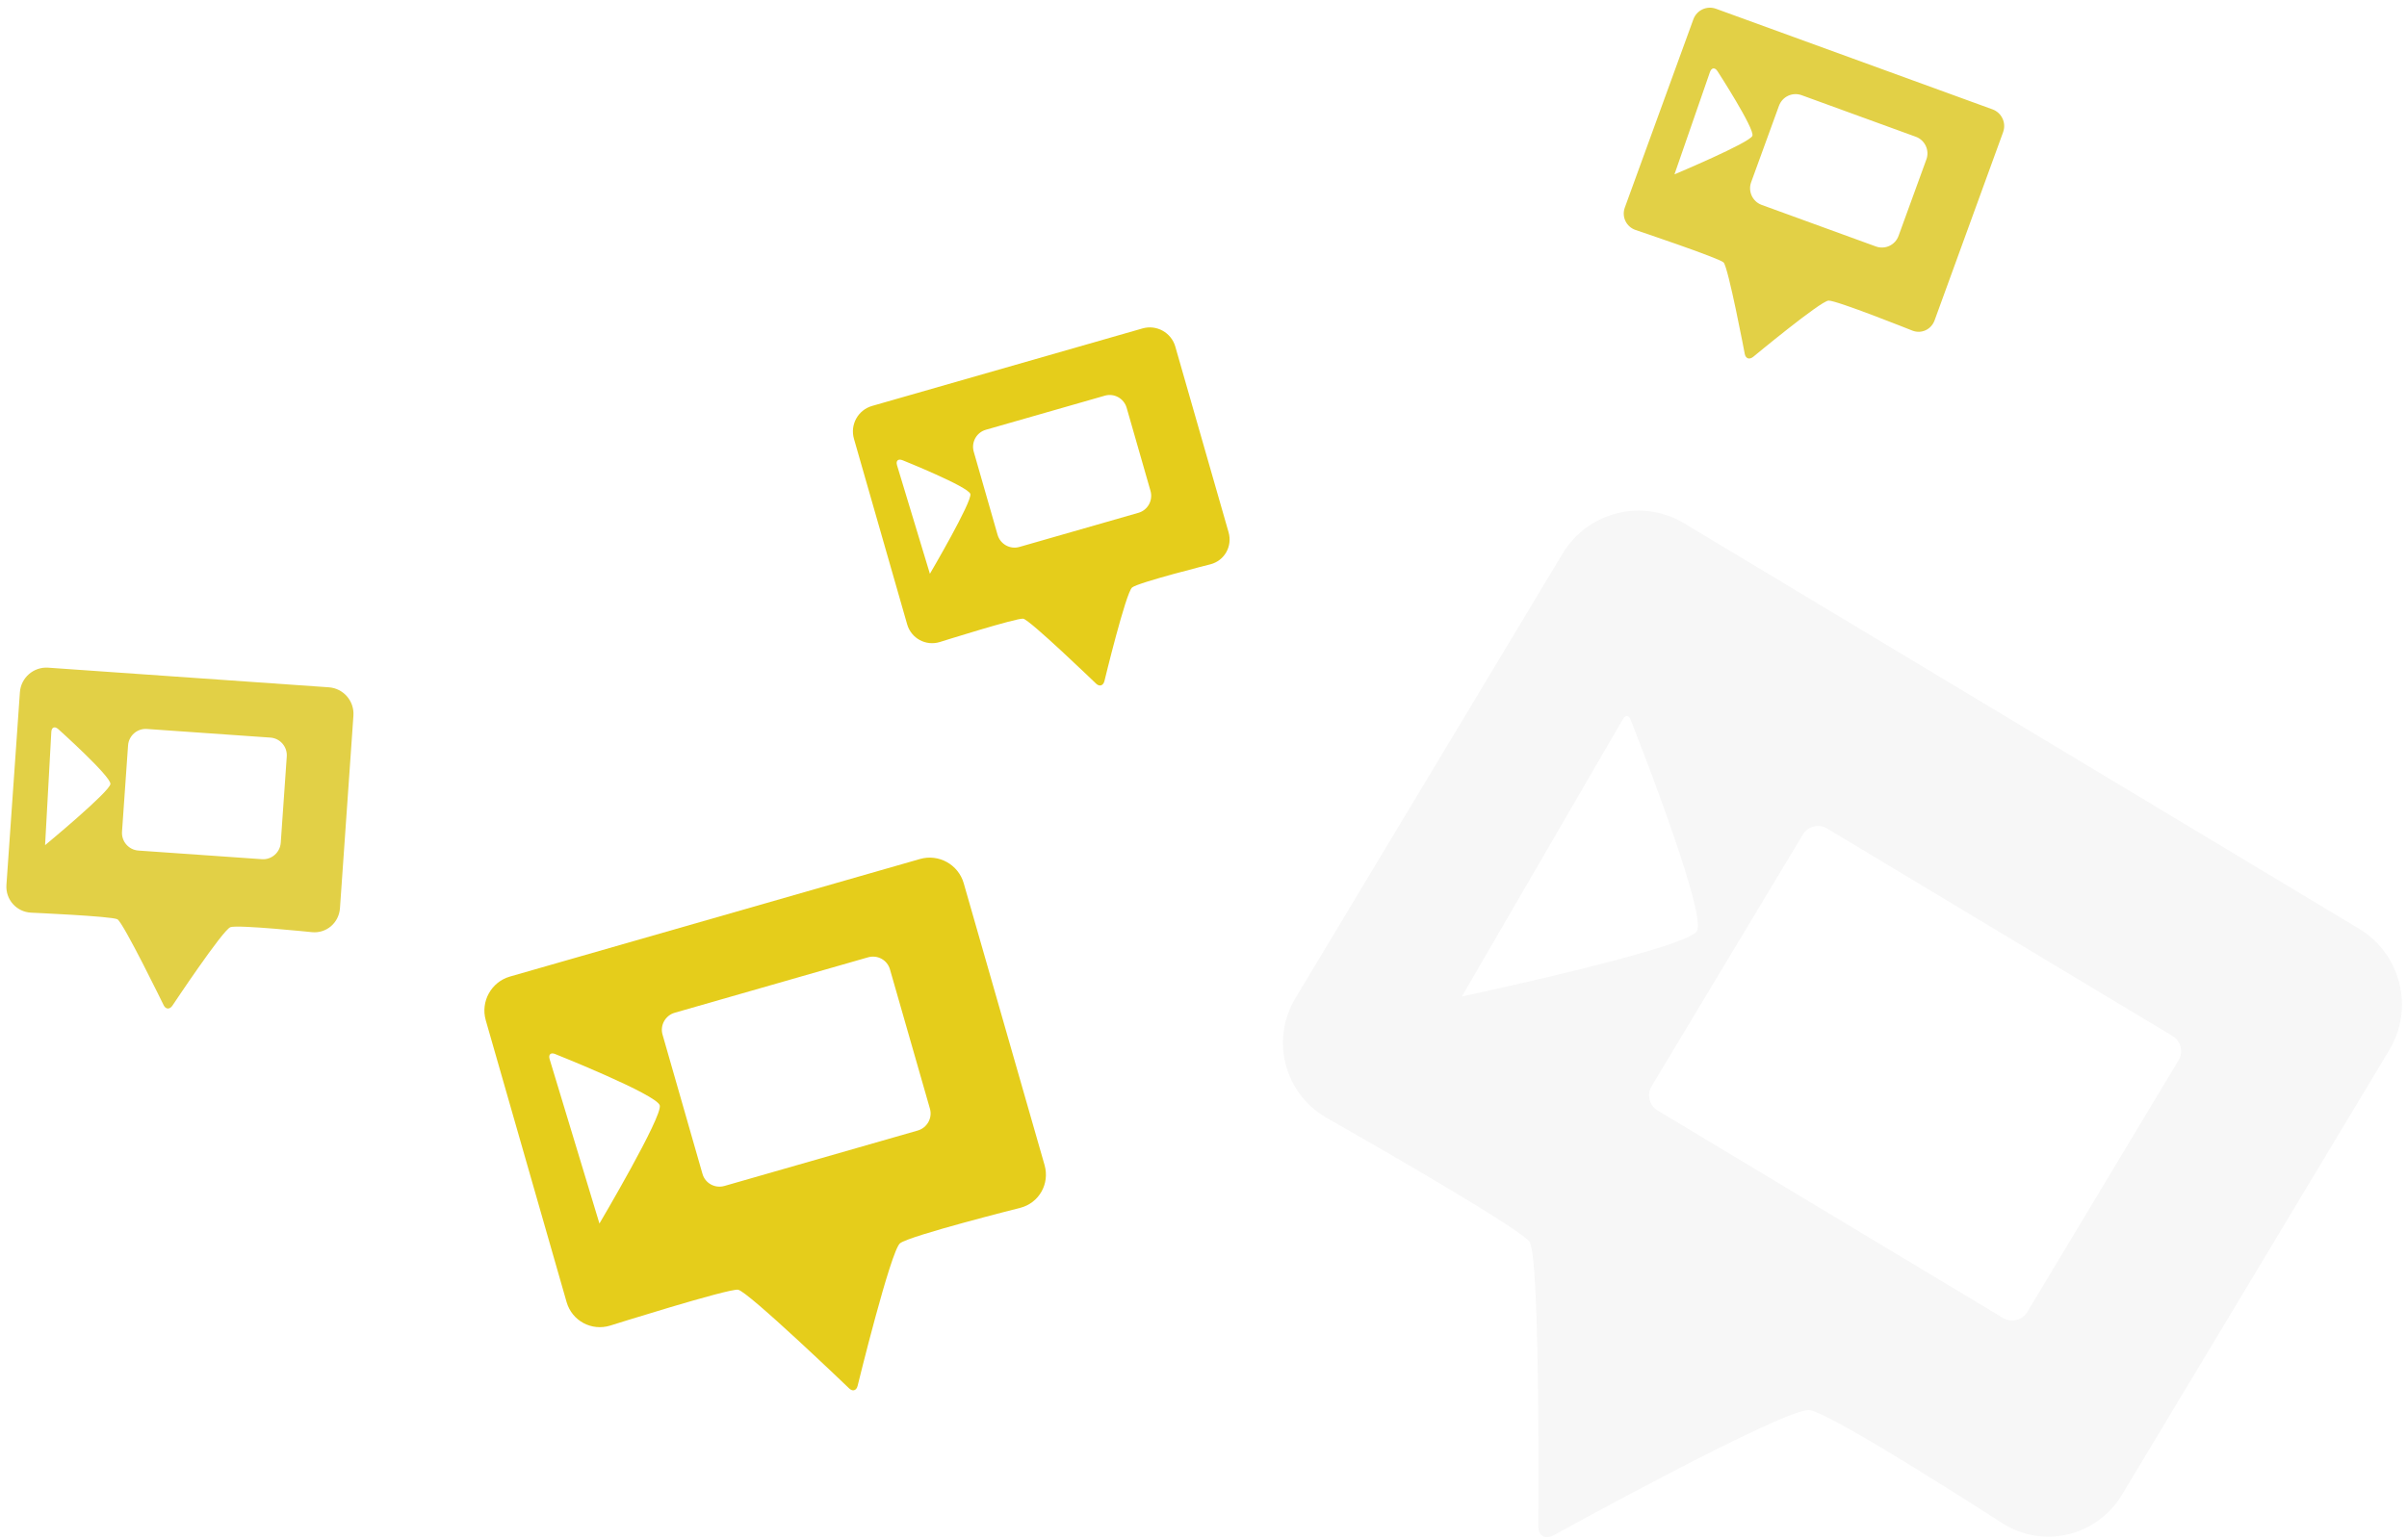
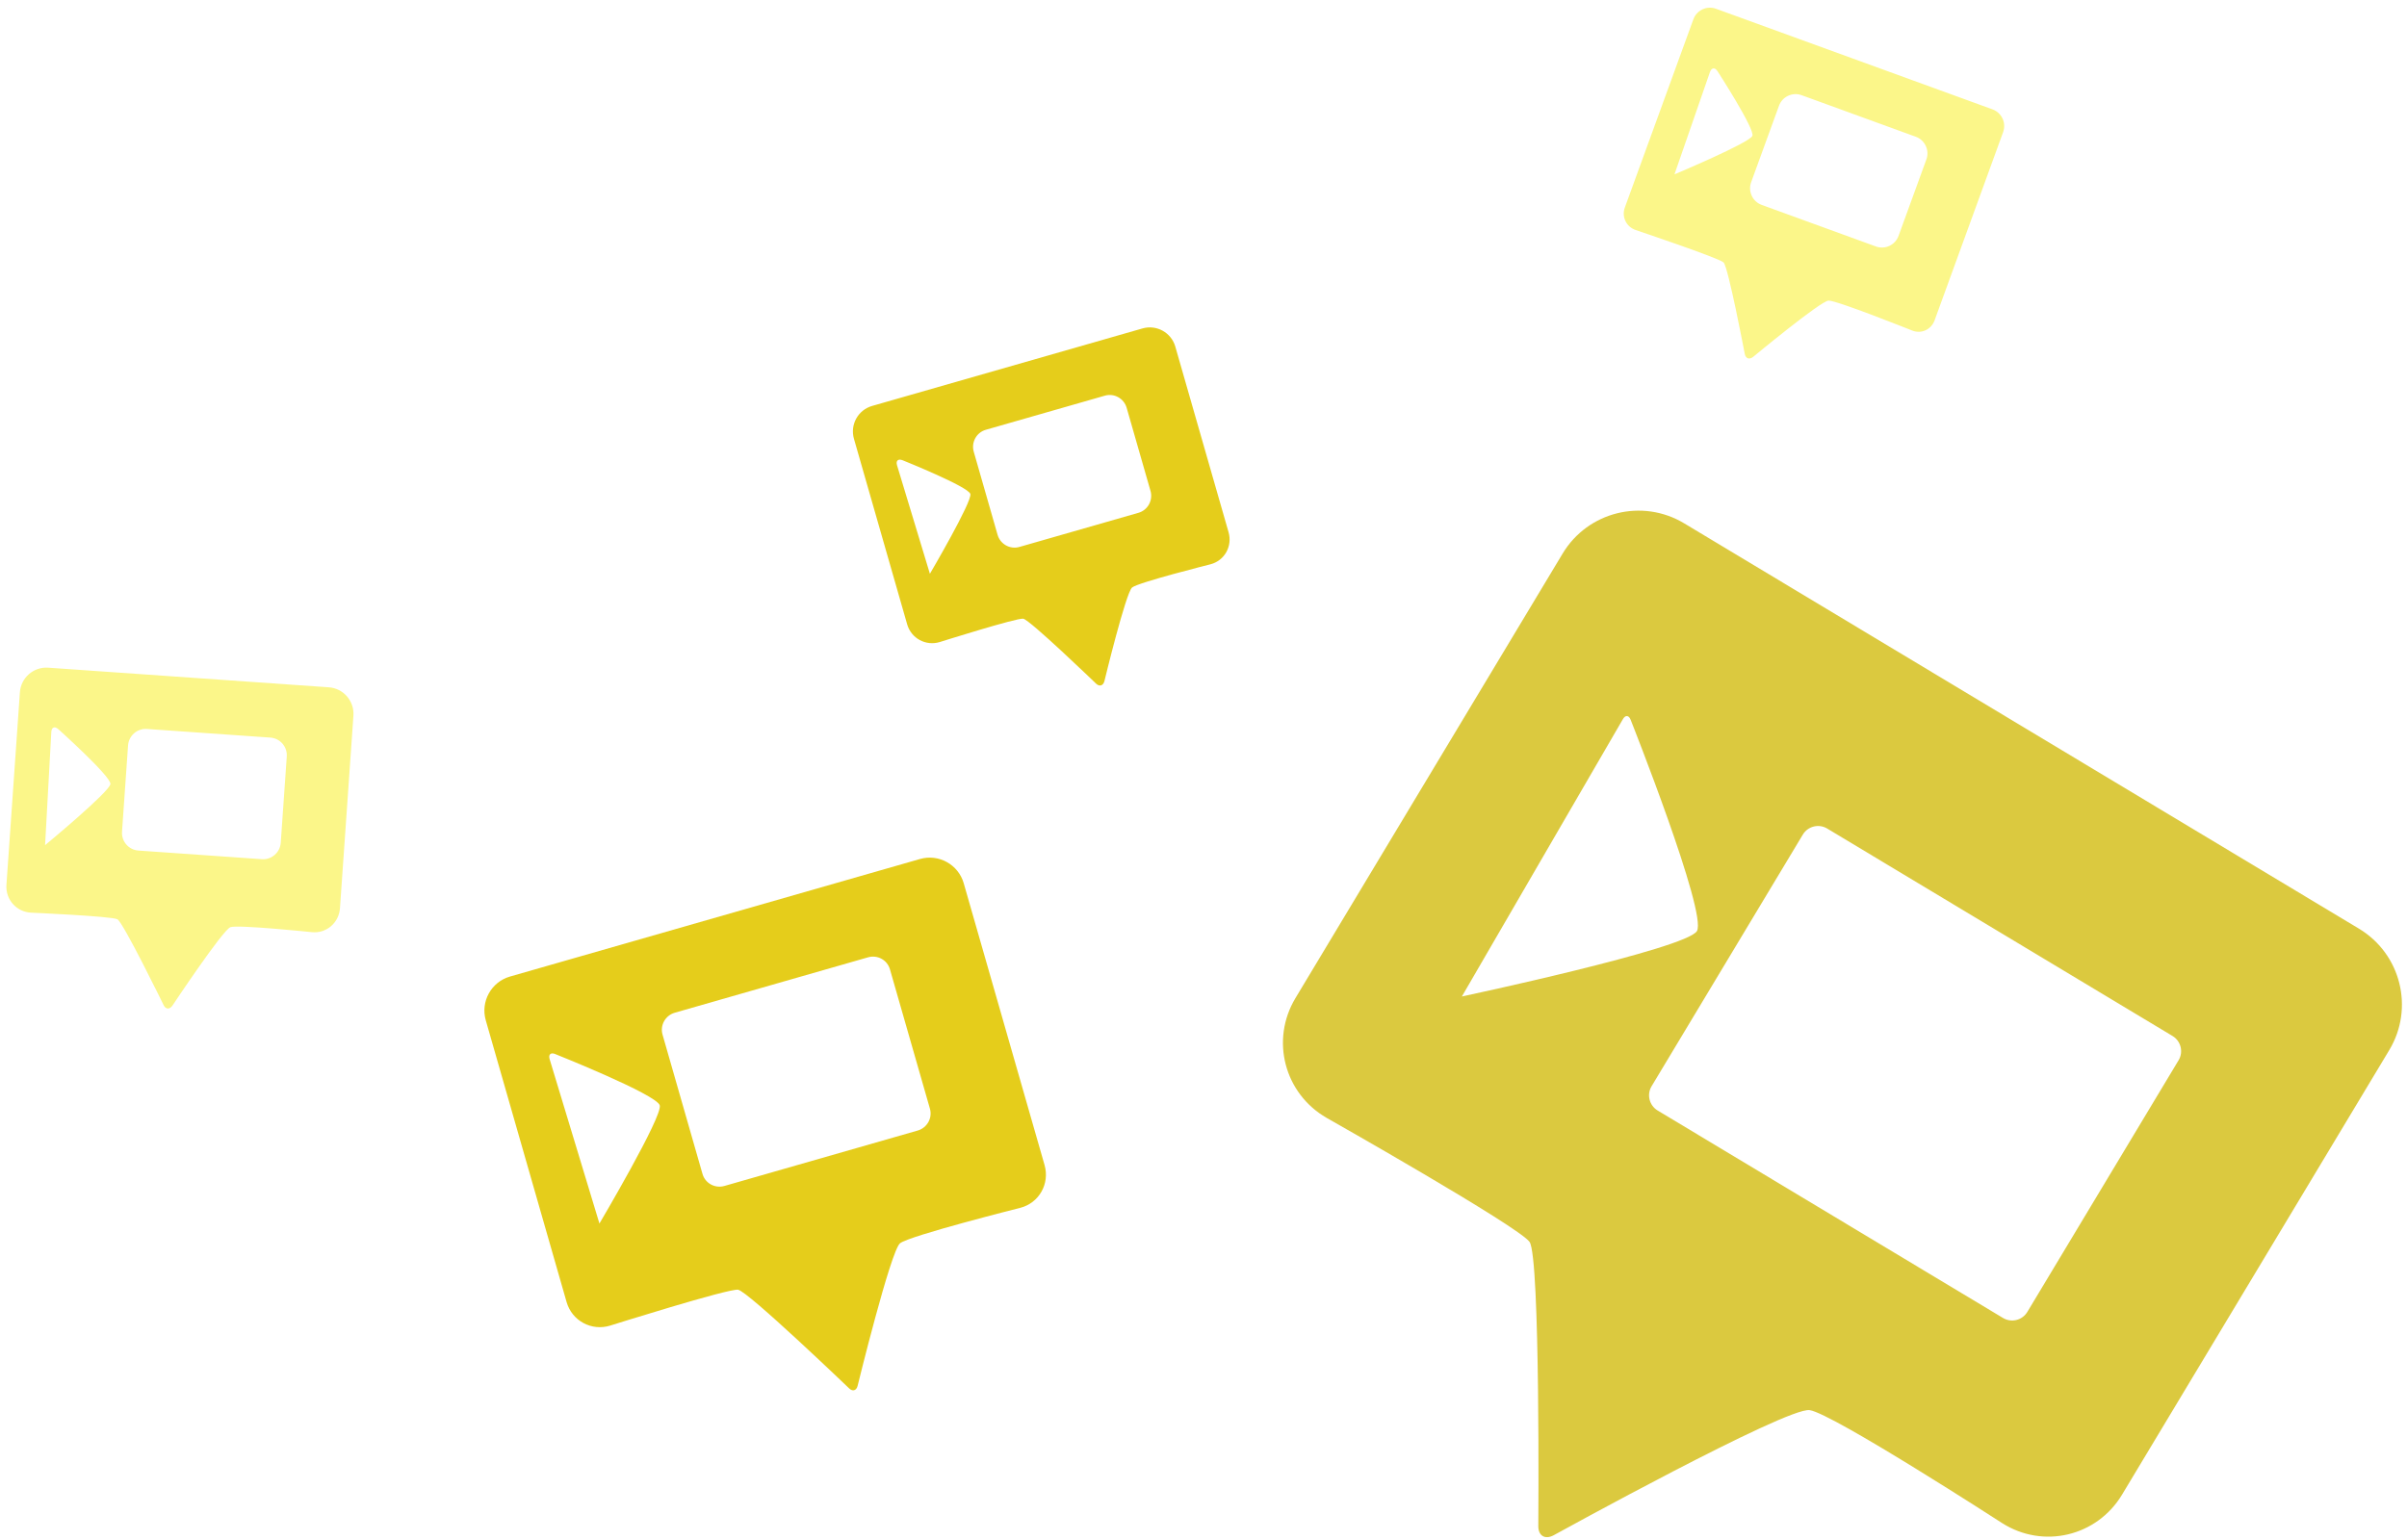
<svg xmlns="http://www.w3.org/2000/svg" viewBox="0 0 272 174" id="svg3354" version="1.1">
  <defs id="defs3366" />
  <g id="g3356" transform="matrix(-1,0,0,1,272.1476,0)" style="fill:none;fill-rule:evenodd">
-     <path d="M 2.15,118.697 C -0.695,113.965 0.836,107.823 5.58,104.973 L 81.834,59.155 c 4.738,-2.847 10.886,-1.314 13.728,3.415 l 30.195,50.253 c 2.844,4.733 1.258,10.79 -3.526,13.542 0,0 -21.693,12.276 -22.928,14.017 -1.234,1.742 -0.99,32.135 -0.99,32.135 0.005,1.095 -0.772,1.553 -1.744,1.022 0,0 -26.312,-14.516 -28.92,-14.138 -2.606,0.377 -21.745,12.765 -21.745,12.765 -4.644,2.957 -10.717,1.513 -13.558,-3.216 L 2.15,118.698 Z m 23.808,1.154 c -0.57,-0.946 -0.256,-2.178 0.687,-2.745 l 39.026,-23.45 c 0.95,-0.57 2.182,-0.258 2.748,0.683 l 17.093,28.448 c 0.57,0.946 0.258,2.178 -0.686,2.745 L 45.8,148.982 c -0.95,0.57 -2.18,0.26 -2.747,-0.682 L 25.96,119.85 Z M 87.885,81.348 c 0.2,-0.512 0.587,-0.542 0.864,-0.065 l 18.202,31.36 c 0,0 -25.36,-5.396 -26.562,-7.395 -1.2,-2 7.495,-23.9 7.495,-23.9 z" id="path3358" style="fill:#f7f7f7" />
-     <path d="m 45.787,14.93 c -0.378,-1.04 0.163,-2.19 1.197,-2.567 L 78.226,0.993 c 1.04,-0.38 2.185,0.148 2.567,1.197 l 7.746,21.28 c 0.377,1.04 -0.17,2.17 -1.22,2.53 0,0 -9.41,3.16 -9.94,3.663 -0.528,0.5 -2.396,10.345 -2.396,10.345 -0.103,0.532 -0.526,0.68 -0.965,0.32 0,0 -7.603,-6.307 -8.502,-6.348 -0.898,-0.04 -9.47,3.39 -9.47,3.39 -1.01,0.4 -2.133,-0.11 -2.515,-1.16 L 45.785,14.93 Z m 8.673,3.096 c -0.38,-1.04 0.163,-2.193 1.193,-2.567 l 12.9,-4.697 c 1.038,-0.378 2.183,0.15 2.565,1.2 l 3.143,8.634 c 0.38,1.04 -0.163,2.193 -1.192,2.567 l -12.9,4.696 c -1.04,0.378 -2.183,-0.15 -2.566,-1.2 l -3.142,-8.634 z m 23.6,-9.973 c 0.295,-0.462 0.678,-0.422 0.86,0.102 l 4.006,11.553 c 0,0 -8.523,-3.578 -8.806,-4.356 -0.283,-0.777 3.94,-7.3 3.94,-7.3 z m 154.15,72.845 c -0.116,-1.655 1.13,-3.09 2.78,-3.206 l 31.71,-2.218 c 1.652,-0.115 3.084,1.13 3.2,2.788 l 1.52,21.763 c 0.117,1.655 -1.136,3.06 -2.786,3.142 0,0 -9.1,0.397 -9.755,0.747 -0.656,0.35 -5.228,9.716 -5.228,9.716 -0.238,0.483 -0.685,0.495 -0.99,0.04 0,0 -5.69,-8.562 -6.554,-8.863 -0.865,-0.3 -9.21,0.564 -9.21,0.564 -1.633,0.16 -3.05,-1.05 -3.167,-2.71 L 232.21,80.9 Z m 7.532,4.617 c -0.078,-1.104 0.75,-2.06 1.848,-2.138 l 13.96,-0.976 c 1.097,-0.076 2.05,0.764 2.127,1.86 l 0.682,9.747 c 0.076,1.104 -0.75,2.06 -1.85,2.138 l -13.96,0.976 c -1.097,0.078 -2.05,-0.762 -2.127,-1.858 l -0.68,-9.747 z m 25.812,-3.087 c 0.41,-0.372 0.765,-0.23 0.795,0.318 l 0.704,12.79 c 0,0 -7.322,-6.056 -7.383,-6.918 -0.06,-0.862 5.884,-6.19 5.884,-6.19 z" id="path3360" style="fill:#e2d046" />
+     <path d="M 2.15,118.697 C -0.695,113.965 0.836,107.823 5.58,104.973 L 81.834,59.155 c 4.738,-2.847 10.886,-1.314 13.728,3.415 l 30.195,50.253 c 2.844,4.733 1.258,10.79 -3.526,13.542 0,0 -21.693,12.276 -22.928,14.017 -1.234,1.742 -0.99,32.135 -0.99,32.135 0.005,1.095 -0.772,1.553 -1.744,1.022 0,0 -26.312,-14.516 -28.92,-14.138 -2.606,0.377 -21.745,12.765 -21.745,12.765 -4.644,2.957 -10.717,1.513 -13.558,-3.216 L 2.15,118.698 Z m 23.808,1.154 c -0.57,-0.946 -0.256,-2.178 0.687,-2.745 l 39.026,-23.45 c 0.95,-0.57 2.182,-0.258 2.748,0.683 l 17.093,28.448 c 0.57,0.946 0.258,2.178 -0.686,2.745 L 45.8,148.982 c -0.95,0.57 -2.18,0.26 -2.747,-0.682 L 25.96,119.85 Z M 87.885,81.348 c 0.2,-0.512 0.587,-0.542 0.864,-0.065 l 18.202,31.36 c 0,0 -25.36,-5.396 -26.562,-7.395 -1.2,-2 7.495,-23.9 7.495,-23.9 z" id="path3358" style="fill:#dbc93f" />
+     <path d="m 45.787,14.93 c -0.378,-1.04 0.163,-2.19 1.197,-2.567 L 78.226,0.993 c 1.04,-0.38 2.185,0.148 2.567,1.197 l 7.746,21.28 c 0.377,1.04 -0.17,2.17 -1.22,2.53 0,0 -9.41,3.16 -9.94,3.663 -0.528,0.5 -2.396,10.345 -2.396,10.345 -0.103,0.532 -0.526,0.68 -0.965,0.32 0,0 -7.603,-6.307 -8.502,-6.348 -0.898,-0.04 -9.47,3.39 -9.47,3.39 -1.01,0.4 -2.133,-0.11 -2.515,-1.16 L 45.785,14.93 Z m 8.673,3.096 c -0.38,-1.04 0.163,-2.193 1.193,-2.567 l 12.9,-4.697 c 1.038,-0.378 2.183,0.15 2.565,1.2 l 3.143,8.634 c 0.38,1.04 -0.163,2.193 -1.192,2.567 l -12.9,4.696 c -1.04,0.378 -2.183,-0.15 -2.566,-1.2 l -3.142,-8.634 z m 23.6,-9.973 c 0.295,-0.462 0.678,-0.422 0.86,0.102 l 4.006,11.553 c 0,0 -8.523,-3.578 -8.806,-4.356 -0.283,-0.777 3.94,-7.3 3.94,-7.3 z m 154.15,72.845 c -0.116,-1.655 1.13,-3.09 2.78,-3.206 l 31.71,-2.218 c 1.652,-0.115 3.084,1.13 3.2,2.788 l 1.52,21.763 c 0.117,1.655 -1.136,3.06 -2.786,3.142 0,0 -9.1,0.397 -9.755,0.747 -0.656,0.35 -5.228,9.716 -5.228,9.716 -0.238,0.483 -0.685,0.495 -0.99,0.04 0,0 -5.69,-8.562 -6.554,-8.863 -0.865,-0.3 -9.21,0.564 -9.21,0.564 -1.633,0.16 -3.05,-1.05 -3.167,-2.71 L 232.21,80.9 Z m 7.532,4.617 c -0.078,-1.104 0.75,-2.06 1.848,-2.138 l 13.96,-0.976 c 1.097,-0.076 2.05,0.764 2.127,1.86 l 0.682,9.747 c 0.076,1.104 -0.75,2.06 -1.85,2.138 l -13.96,0.976 c -1.097,0.078 -2.05,-0.762 -2.127,-1.858 l -0.68,-9.747 z m 25.812,-3.087 c 0.41,-0.372 0.765,-0.23 0.795,0.318 l 0.704,12.79 c 0,0 -7.322,-6.056 -7.383,-6.918 -0.06,-0.862 5.884,-6.19 5.884,-6.19 z" id="path3360" style="fill:#fbf689" />
    <path d="m 139.33,39.187 c 0.457,-1.595 2.12,-2.518 3.708,-2.062 l 30.558,8.762 c 1.59,0.456 2.51,2.116 2.052,3.714 l -6.013,20.972 c -0.458,1.595 -2.115,2.486 -3.694,2 0,0 -8.686,-2.74 -9.42,-2.636 -0.736,0.105 -8.236,7.342 -8.236,7.342 -0.39,0.373 -0.813,0.23 -0.944,-0.3 0,0 -2.417,-9.992 -3.127,-10.57 -0.71,-0.58 -8.848,-2.62 -8.848,-2.62 -1.59,-0.41 -2.507,-2.033 -2.05,-3.63 l 6.015,-20.97 z m 5.5,6.914 c 0.304,-1.062 1.408,-1.68 2.466,-1.375 l 13.452,3.857 c 1.058,0.303 1.666,1.418 1.363,2.475 l -2.692,9.392 c -0.305,1.063 -1.41,1.68 -2.468,1.376 l -13.45,-3.858 c -1.06,-0.303 -1.668,-1.418 -1.365,-2.475 l 2.694,-9.392 z m 25.31,5.93 c 0.512,-0.21 0.798,0.044 0.638,0.57 l -3.713,12.26 c 0,0 -4.808,-8.195 -4.57,-9.026 0.238,-0.83 7.645,-3.805 7.645,-3.805 z m -6.898,47.814 c 0.61,-2.123 2.823,-3.352 4.944,-2.744 l 46.328,13.286 c 2.122,0.608 3.347,2.826 2.74,4.947 l -9.134,31.85 c -0.61,2.124 -2.82,3.31 -4.925,2.66 0,0 -13.36,-4.208 -14.45,-4.055 -1.094,0.153 -12.56,11.158 -12.56,11.158 -0.393,0.376 -0.818,0.245 -0.95,-0.29 0,0 -3.736,-15.258 -4.793,-16.116 -1.057,-0.857 -13.584,-4.007 -13.584,-4.007 -2.127,-0.548 -3.357,-2.717 -2.75,-4.837 l 9.134,-31.85 z m 8.336,9.73 c 0.303,-1.057 1.404,-1.668 2.48,-1.36 l 21.84,6.263 c 1.066,0.306 1.682,1.42 1.382,2.467 l -4.517,15.753 c -0.303,1.056 -1.404,1.667 -2.48,1.36 l -21.84,-6.263 c -1.066,-0.306 -1.682,-1.42 -1.382,-2.467 l 4.518,-15.753 z m 37.835,9.57 c 0.504,-0.204 0.783,0.057 0.623,0.586 l -5.627,18.576 c 0,0 -7.17,-12.133 -6.816,-13.36 0.352,-1.23 11.82,-5.8 11.82,-5.8 z" id="path3362" style="fill:#e5cd1b" />
  </g>
</svg>
